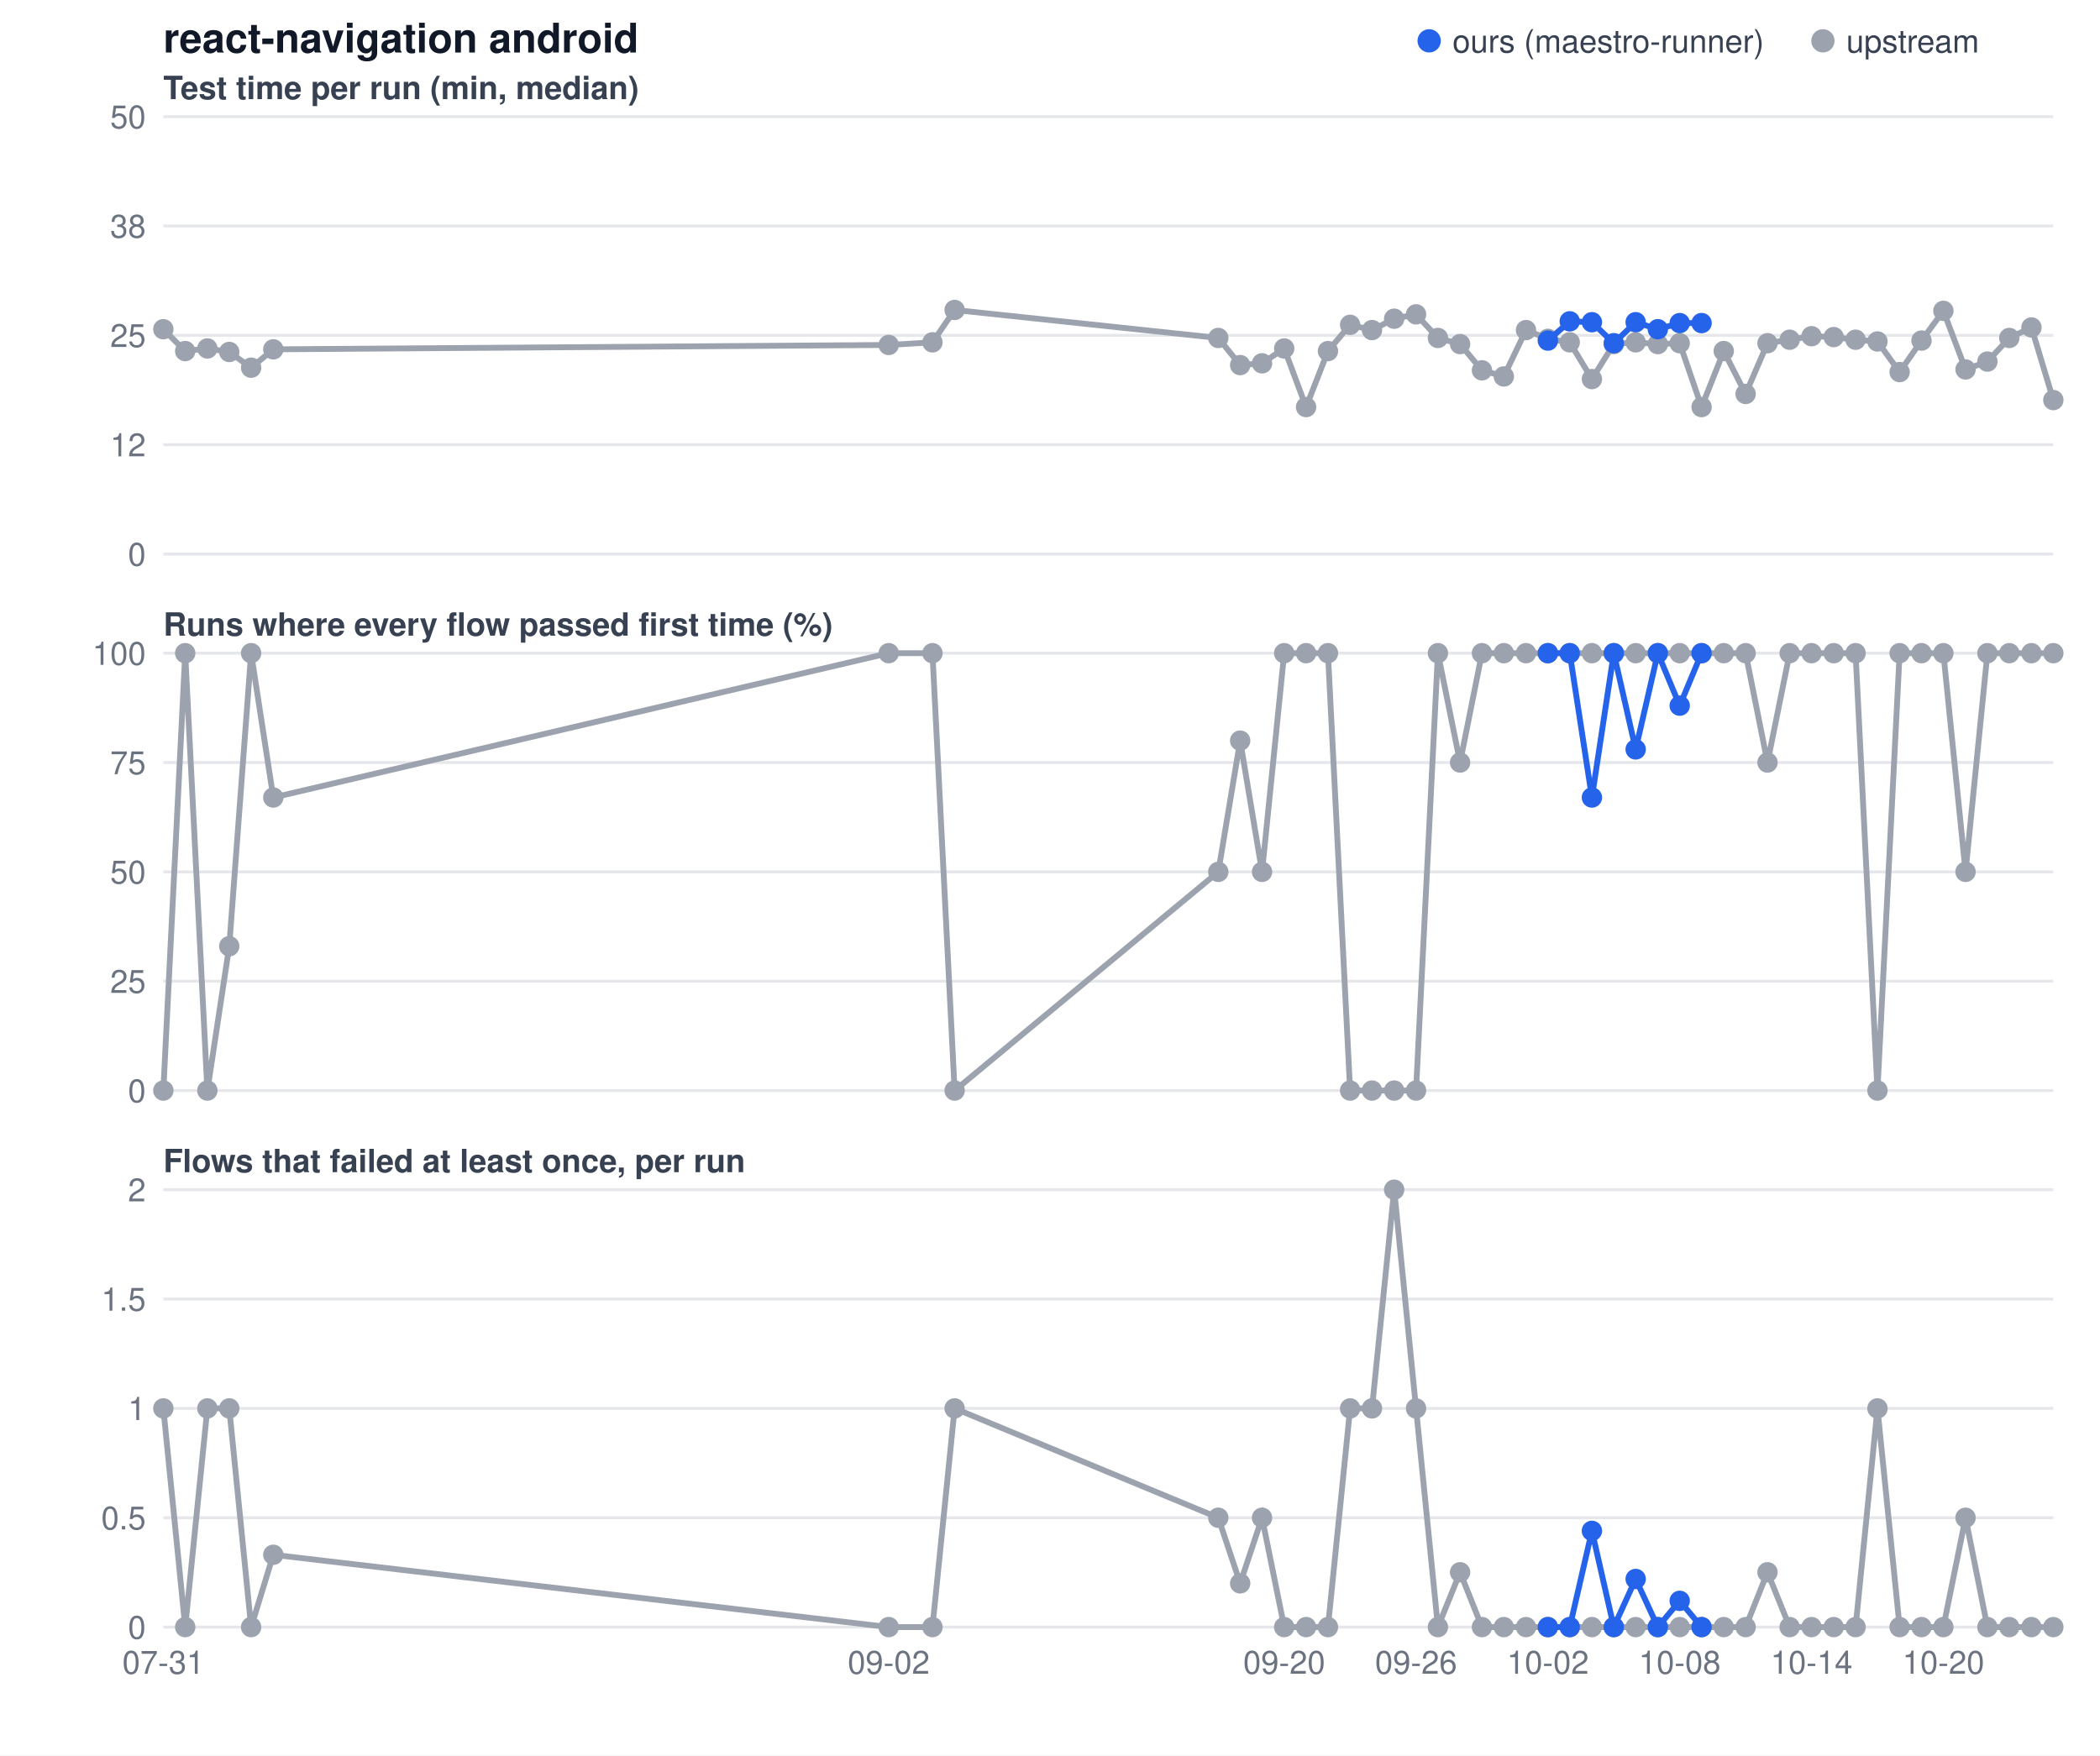
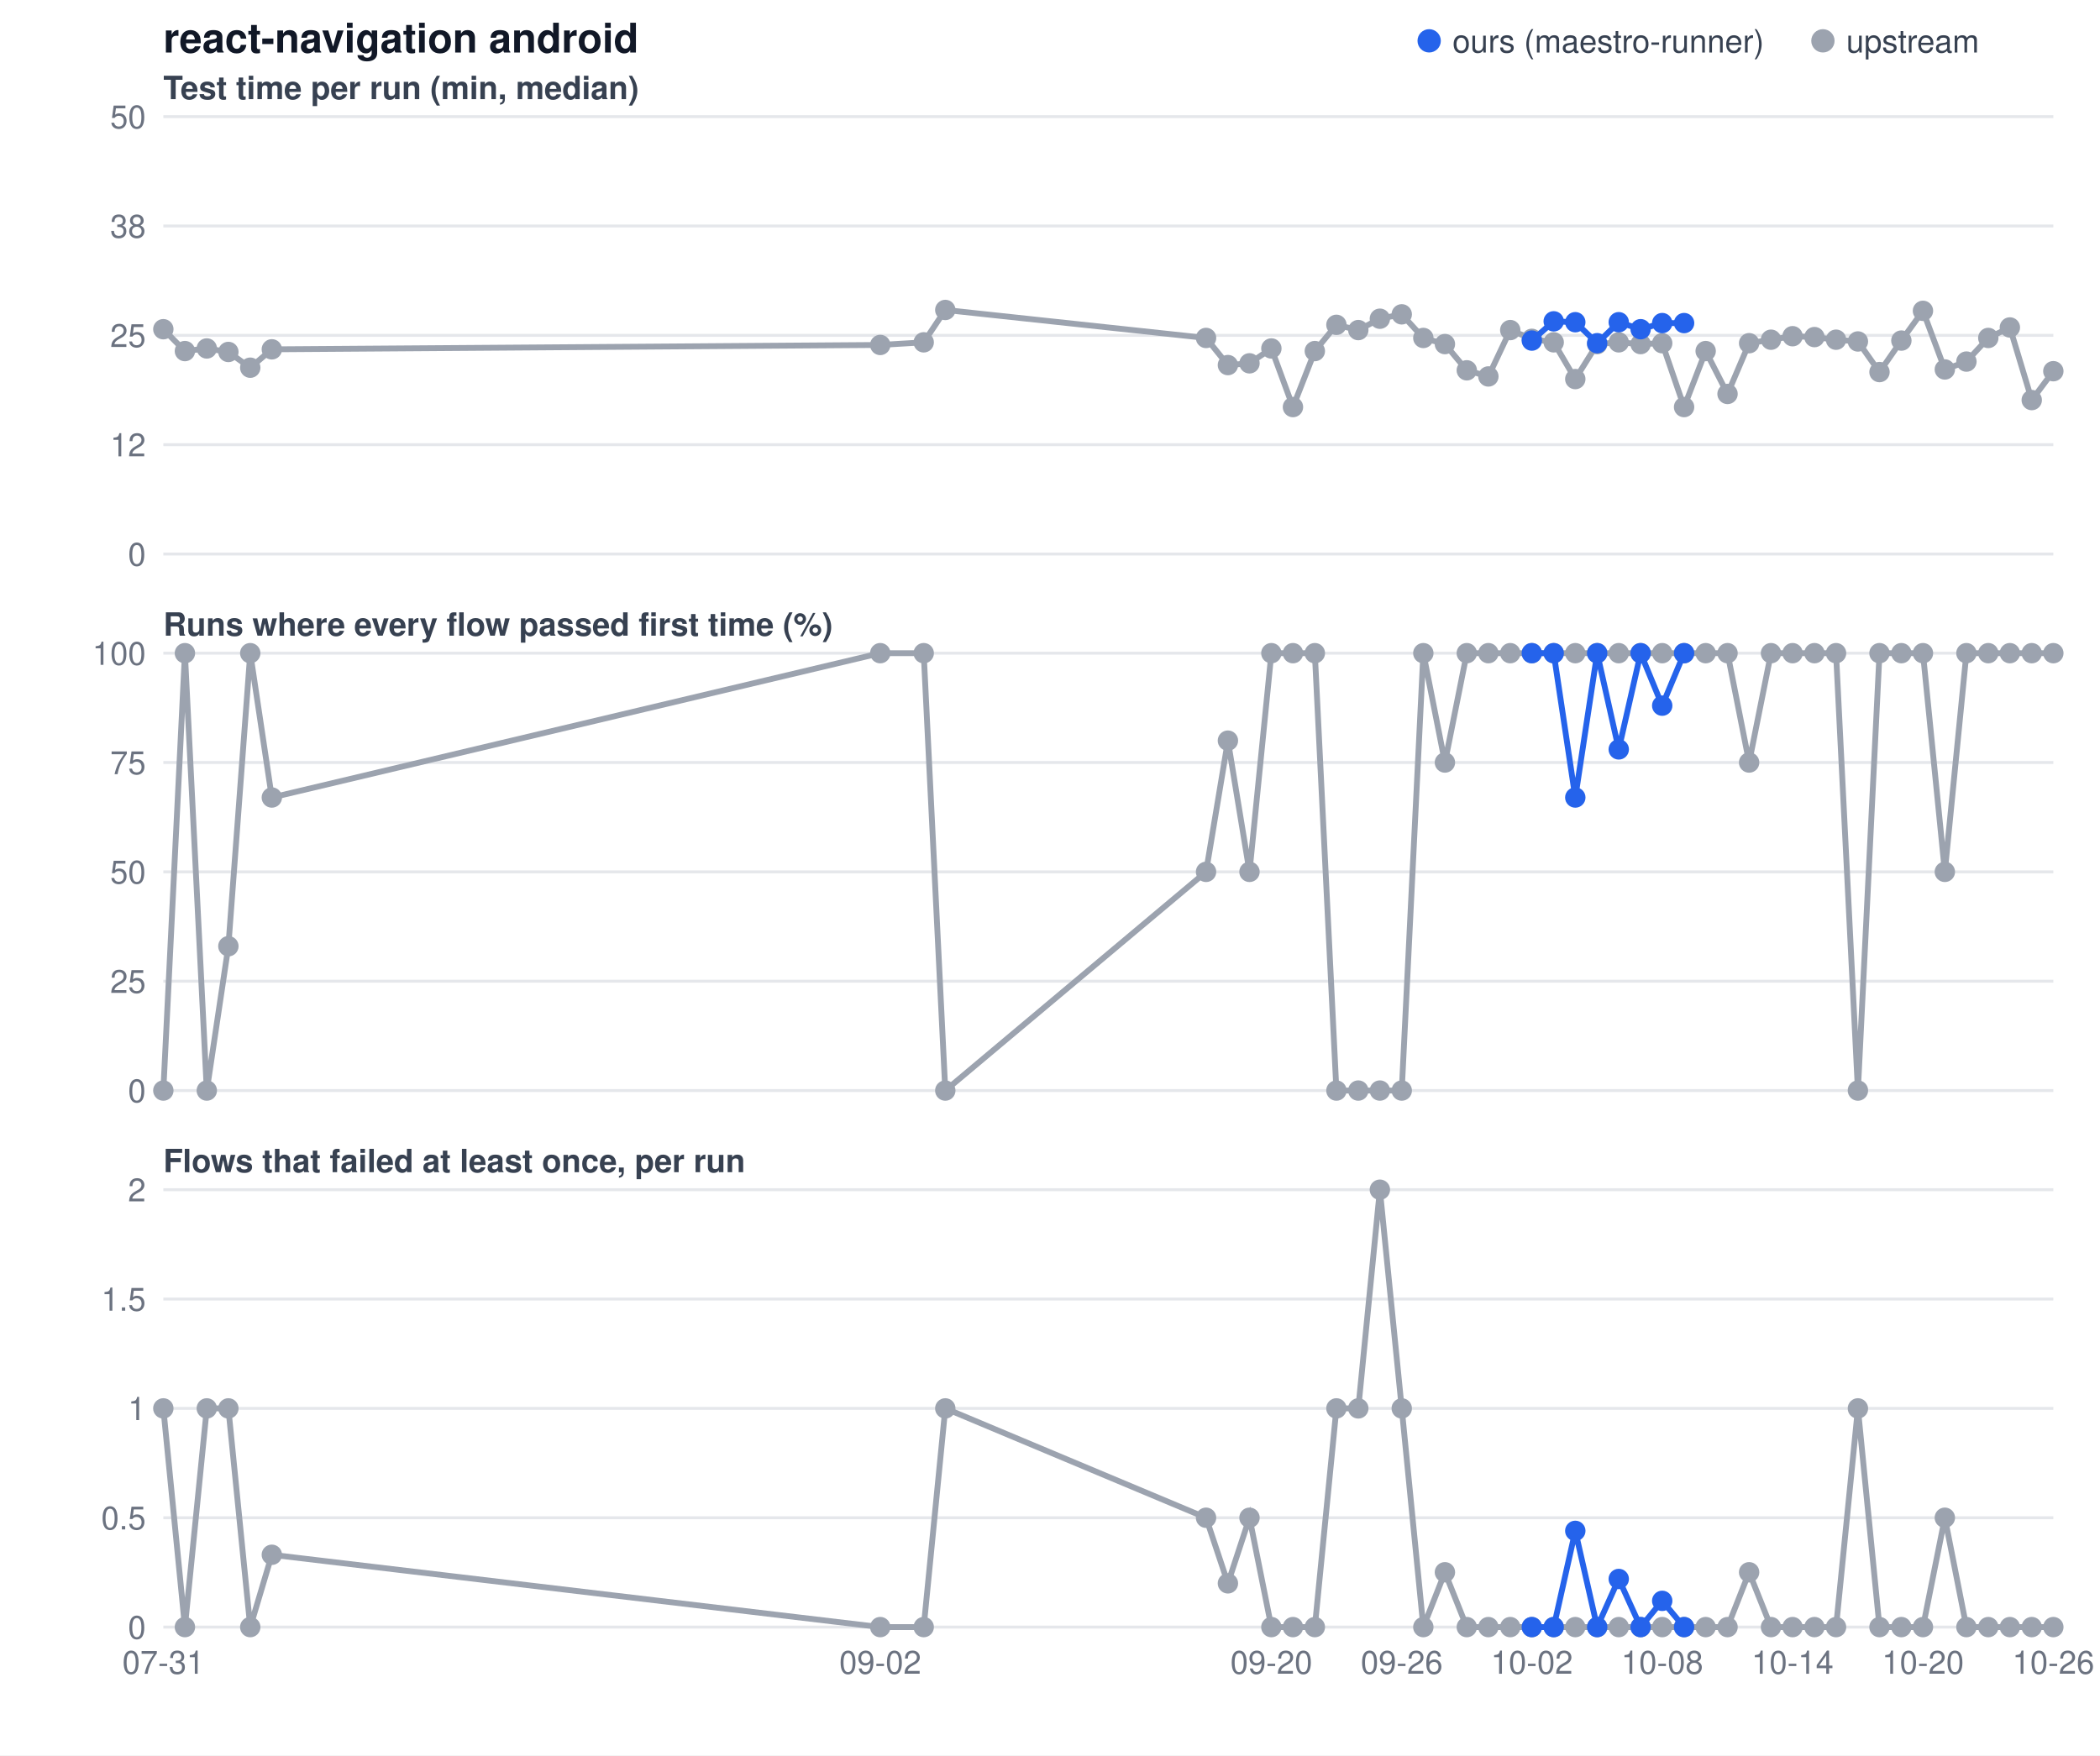
<svg xmlns="http://www.w3.org/2000/svg" width="720" height="602" font-family="-apple-system,Segoe UI,Helvetica,Arial,sans-serif" font-size="11">
  <rect width="100%" height="100%" fill="#ffffff" />
  <text x="56" y="18" font-size="14" font-weight="600" fill="#111827">react-navigation android</text>
  <circle cx="490" cy="14" r="4" fill="#2563eb" />
  <text x="498" y="18" fill="#374151">ours (maestro-runner)</text>
  <circle cx="625" cy="14" r="4" fill="#9ca3af" />
  <text x="633" y="18" fill="#374151">upstream</text>
  <text x="56" y="34" fill="#374151" font-weight="600">Test time per run (min, median)</text>
  <line x1="56" x2="704" y1="190.0" y2="190.0" stroke="#e5e7eb" />
  <text x="50" y="194.0" text-anchor="end" fill="#6b7280">0</text>
  <line x1="56" x2="704" y1="152.5" y2="152.5" stroke="#e5e7eb" />
  <text x="50" y="156.5" text-anchor="end" fill="#6b7280">12</text>
  <line x1="56" x2="704" y1="115.0" y2="115.0" stroke="#e5e7eb" />
  <text x="50" y="119.0" text-anchor="end" fill="#6b7280">25</text>
  <line x1="56" x2="704" y1="77.5" y2="77.5" stroke="#e5e7eb" />
  <text x="50" y="81.5" text-anchor="end" fill="#6b7280">38</text>
  <line x1="56" x2="704" y1="40.0" y2="40.0" stroke="#e5e7eb" />
  <text x="50" y="44.0" text-anchor="end" fill="#6b7280">50</text>
-   <polyline fill="none" stroke="#9ca3af" stroke-width="2" points="56.0,112.9 63.5,120.4 71.1,119.5 78.6,120.7 86.1,126.1 93.7,119.8 304.7,118.3 319.7,117.4 327.3,106.3 417.7,115.9 425.2,125.2 432.7,124.6 440.3,119.5 447.8,139.6 455.3,120.4 462.9,111.4 470.4,113.2 478.0,109.3 485.5,107.8 493.0,115.9 500.6,118.0 508.1,127.0 515.6,129.1 523.2,113.2 530.7,116.2 538.2,117.4 545.8,130.0 553.3,118.0 560.8,117.4 568.4,118.0 575.9,117.7 583.4,139.6 591.0,120.4 598.5,135.1 606.0,117.7 613.6,116.5 621.1,115.3 628.7,115.6 636.2,116.5 643.7,117.1 651.3,127.6 658.8,116.8 666.3,106.6 673.9,126.7 681.4,124.0 688.9,115.9 696.5,112.3 704.0,137.2" />
+   <polyline fill="none" stroke="#9ca3af" stroke-width="2" points="56.0,112.9 63.4,120.4 70.9,119.5 78.3,120.7 85.8,126.1 93.2,119.8 301.8,118.3 316.7,117.4 324.1,106.3 413.5,115.9 421.0,125.2 428.4,124.6 435.9,119.5 443.3,139.6 450.8,120.4 458.2,111.4 465.7,113.2 473.1,109.3 480.6,107.8 488.0,115.9 495.4,118.0 502.9,127.0 510.3,129.1 517.8,113.2 525.2,116.2 532.7,117.4 540.1,130.0 547.6,118.0 555.0,117.4 562.5,118.0 569.9,117.7 577.4,139.6 584.8,120.4 592.3,135.1 599.7,117.7 607.2,116.5 614.6,115.3 622.1,115.6 629.5,116.5 637.0,117.1 644.4,127.6 651.9,116.8 659.3,106.6 666.8,126.7 674.2,124.0 681.7,115.9 689.1,112.3 696.6,137.2 704.0,127.3" />
  <circle cx="56.0" cy="112.9" r="3.5" fill="#9ca3af" />
-   <circle cx="63.5" cy="120.4" r="3.5" fill="#9ca3af" />
-   <circle cx="71.1" cy="119.5" r="3.5" fill="#9ca3af" />
-   <circle cx="78.6" cy="120.7" r="3.5" fill="#9ca3af" />
-   <circle cx="86.1" cy="126.1" r="3.5" fill="#9ca3af" />
-   <circle cx="93.7" cy="119.8" r="3.5" fill="#9ca3af" />
-   <circle cx="304.7" cy="118.3" r="3.5" fill="#9ca3af" />
-   <circle cx="319.7" cy="117.4" r="3.5" fill="#9ca3af" />
-   <circle cx="327.3" cy="106.3" r="3.5" fill="#9ca3af" />
-   <circle cx="417.7" cy="115.9" r="3.5" fill="#9ca3af" />
-   <circle cx="425.2" cy="125.2" r="3.5" fill="#9ca3af" />
-   <circle cx="432.7" cy="124.6" r="3.5" fill="#9ca3af" />
-   <circle cx="440.3" cy="119.5" r="3.5" fill="#9ca3af" />
-   <circle cx="447.8" cy="139.6" r="3.5" fill="#9ca3af" />
-   <circle cx="455.3" cy="120.4" r="3.5" fill="#9ca3af" />
-   <circle cx="462.9" cy="111.4" r="3.5" fill="#9ca3af" />
-   <circle cx="470.4" cy="113.2" r="3.5" fill="#9ca3af" />
-   <circle cx="478.0" cy="109.3" r="3.5" fill="#9ca3af" />
-   <circle cx="485.5" cy="107.8" r="3.5" fill="#9ca3af" />
-   <circle cx="493.0" cy="115.9" r="3.5" fill="#9ca3af" />
-   <circle cx="500.6" cy="118.0" r="3.5" fill="#9ca3af" />
-   <circle cx="508.1" cy="127.0" r="3.5" fill="#9ca3af" />
-   <circle cx="515.6" cy="129.1" r="3.5" fill="#9ca3af" />
-   <circle cx="523.2" cy="113.2" r="3.5" fill="#9ca3af" />
-   <circle cx="530.7" cy="116.2" r="3.5" fill="#9ca3af" />
-   <circle cx="538.2" cy="117.4" r="3.5" fill="#9ca3af" />
-   <circle cx="545.8" cy="130.0" r="3.5" fill="#9ca3af" />
-   <circle cx="553.3" cy="118.0" r="3.5" fill="#9ca3af" />
-   <circle cx="560.8" cy="117.4" r="3.5" fill="#9ca3af" />
-   <circle cx="568.4" cy="118.0" r="3.5" fill="#9ca3af" />
-   <circle cx="575.9" cy="117.7" r="3.5" fill="#9ca3af" />
-   <circle cx="583.4" cy="139.6" r="3.5" fill="#9ca3af" />
-   <circle cx="591.0" cy="120.4" r="3.5" fill="#9ca3af" />
-   <circle cx="598.5" cy="135.1" r="3.5" fill="#9ca3af" />
-   <circle cx="606.0" cy="117.7" r="3.5" fill="#9ca3af" />
-   <circle cx="613.6" cy="116.5" r="3.5" fill="#9ca3af" />
-   <circle cx="621.1" cy="115.3" r="3.5" fill="#9ca3af" />
-   <circle cx="628.7" cy="115.6" r="3.5" fill="#9ca3af" />
-   <circle cx="636.2" cy="116.5" r="3.5" fill="#9ca3af" />
-   <circle cx="643.7" cy="117.1" r="3.5" fill="#9ca3af" />
-   <circle cx="651.3" cy="127.6" r="3.5" fill="#9ca3af" />
-   <circle cx="658.8" cy="116.8" r="3.5" fill="#9ca3af" />
-   <circle cx="666.3" cy="106.6" r="3.5" fill="#9ca3af" />
-   <circle cx="673.9" cy="126.7" r="3.5" fill="#9ca3af" />
-   <circle cx="681.4" cy="124.0" r="3.5" fill="#9ca3af" />
-   <circle cx="688.9" cy="115.9" r="3.5" fill="#9ca3af" />
-   <circle cx="696.5" cy="112.3" r="3.5" fill="#9ca3af" />
-   <circle cx="704.0" cy="137.2" r="3.5" fill="#9ca3af" />
-   <polyline fill="none" stroke="#2563eb" stroke-width="2" points="530.7,116.8 538.2,110.2 545.8,110.5 553.3,117.7 560.8,110.5 568.4,112.9 575.9,110.8 583.4,110.8" />
-   <circle cx="530.7" cy="116.8" r="3.5" fill="#2563eb" />
-   <circle cx="538.2" cy="110.2" r="3.5" fill="#2563eb" />
-   <circle cx="545.8" cy="110.5" r="3.5" fill="#2563eb" />
-   <circle cx="553.3" cy="117.7" r="3.5" fill="#2563eb" />
-   <circle cx="560.8" cy="110.5" r="3.5" fill="#2563eb" />
-   <circle cx="568.4" cy="112.9" r="3.5" fill="#2563eb" />
-   <circle cx="575.9" cy="110.8" r="3.5" fill="#2563eb" />
-   <circle cx="583.4" cy="110.8" r="3.5" fill="#2563eb" />
+   <circle cx="63.4" cy="120.4" r="3.5" fill="#9ca3af" />
+   <circle cx="70.9" cy="119.5" r="3.5" fill="#9ca3af" />
+   <circle cx="78.3" cy="120.7" r="3.5" fill="#9ca3af" />
+   <circle cx="85.8" cy="126.1" r="3.5" fill="#9ca3af" />
+   <circle cx="93.2" cy="119.8" r="3.5" fill="#9ca3af" />
+   <circle cx="301.8" cy="118.3" r="3.5" fill="#9ca3af" />
+   <circle cx="316.7" cy="117.4" r="3.5" fill="#9ca3af" />
+   <circle cx="324.1" cy="106.3" r="3.5" fill="#9ca3af" />
+   <circle cx="413.5" cy="115.9" r="3.5" fill="#9ca3af" />
+   <circle cx="421.0" cy="125.2" r="3.5" fill="#9ca3af" />
+   <circle cx="428.4" cy="124.6" r="3.5" fill="#9ca3af" />
+   <circle cx="435.9" cy="119.5" r="3.5" fill="#9ca3af" />
+   <circle cx="443.3" cy="139.6" r="3.5" fill="#9ca3af" />
+   <circle cx="450.8" cy="120.4" r="3.5" fill="#9ca3af" />
+   <circle cx="458.2" cy="111.4" r="3.5" fill="#9ca3af" />
+   <circle cx="465.7" cy="113.2" r="3.5" fill="#9ca3af" />
+   <circle cx="473.1" cy="109.3" r="3.5" fill="#9ca3af" />
+   <circle cx="480.6" cy="107.8" r="3.5" fill="#9ca3af" />
+   <circle cx="488.0" cy="115.9" r="3.5" fill="#9ca3af" />
+   <circle cx="495.4" cy="118.0" r="3.5" fill="#9ca3af" />
+   <circle cx="502.9" cy="127.0" r="3.5" fill="#9ca3af" />
+   <circle cx="510.3" cy="129.1" r="3.5" fill="#9ca3af" />
+   <circle cx="517.8" cy="113.2" r="3.5" fill="#9ca3af" />
+   <circle cx="525.2" cy="116.2" r="3.5" fill="#9ca3af" />
+   <circle cx="532.7" cy="117.4" r="3.5" fill="#9ca3af" />
+   <circle cx="540.1" cy="130.0" r="3.5" fill="#9ca3af" />
+   <circle cx="547.6" cy="118.0" r="3.5" fill="#9ca3af" />
+   <circle cx="555.0" cy="117.4" r="3.5" fill="#9ca3af" />
+   <circle cx="562.5" cy="118.0" r="3.5" fill="#9ca3af" />
+   <circle cx="569.9" cy="117.7" r="3.5" fill="#9ca3af" />
+   <circle cx="577.4" cy="139.6" r="3.5" fill="#9ca3af" />
+   <circle cx="584.8" cy="120.4" r="3.5" fill="#9ca3af" />
+   <circle cx="592.3" cy="135.1" r="3.5" fill="#9ca3af" />
+   <circle cx="599.7" cy="117.7" r="3.5" fill="#9ca3af" />
+   <circle cx="607.2" cy="116.5" r="3.5" fill="#9ca3af" />
+   <circle cx="614.6" cy="115.3" r="3.5" fill="#9ca3af" />
+   <circle cx="622.1" cy="115.6" r="3.5" fill="#9ca3af" />
+   <circle cx="629.5" cy="116.5" r="3.5" fill="#9ca3af" />
+   <circle cx="637.0" cy="117.1" r="3.5" fill="#9ca3af" />
+   <circle cx="644.4" cy="127.6" r="3.5" fill="#9ca3af" />
+   <circle cx="651.9" cy="116.8" r="3.5" fill="#9ca3af" />
+   <circle cx="659.3" cy="106.6" r="3.5" fill="#9ca3af" />
+   <circle cx="666.8" cy="126.7" r="3.5" fill="#9ca3af" />
+   <circle cx="674.2" cy="124.0" r="3.5" fill="#9ca3af" />
+   <circle cx="681.7" cy="115.9" r="3.5" fill="#9ca3af" />
+   <circle cx="689.1" cy="112.3" r="3.5" fill="#9ca3af" />
+   <circle cx="696.6" cy="137.2" r="3.5" fill="#9ca3af" />
+   <circle cx="704.0" cy="127.3" r="3.5" fill="#9ca3af" />
+   <polyline fill="none" stroke="#2563eb" stroke-width="2" points="525.2,116.8 532.7,110.2 540.1,110.5 547.6,117.7 555.0,110.5 562.5,112.9 569.9,110.8 577.4,110.8" />
+   <circle cx="525.2" cy="116.8" r="3.5" fill="#2563eb" />
+   <circle cx="532.7" cy="110.2" r="3.5" fill="#2563eb" />
+   <circle cx="540.1" cy="110.5" r="3.5" fill="#2563eb" />
+   <circle cx="547.6" cy="117.7" r="3.5" fill="#2563eb" />
+   <circle cx="555.0" cy="110.5" r="3.5" fill="#2563eb" />
+   <circle cx="562.5" cy="112.9" r="3.5" fill="#2563eb" />
+   <circle cx="569.9" cy="110.8" r="3.5" fill="#2563eb" />
+   <circle cx="577.4" cy="110.8" r="3.5" fill="#2563eb" />
  <text x="56" y="218" fill="#374151" font-weight="600">Runs where every flow passed first time (%)</text>
  <line x1="56" x2="704" y1="374.0" y2="374.0" stroke="#e5e7eb" />
  <text x="50" y="378.0" text-anchor="end" fill="#6b7280">0</text>
  <line x1="56" x2="704" y1="336.5" y2="336.5" stroke="#e5e7eb" />
  <text x="50" y="340.5" text-anchor="end" fill="#6b7280">25</text>
  <line x1="56" x2="704" y1="299.0" y2="299.0" stroke="#e5e7eb" />
  <text x="50" y="303.0" text-anchor="end" fill="#6b7280">50</text>
  <line x1="56" x2="704" y1="261.5" y2="261.5" stroke="#e5e7eb" />
  <text x="50" y="265.5" text-anchor="end" fill="#6b7280">75</text>
  <line x1="56" x2="704" y1="224.0" y2="224.0" stroke="#e5e7eb" />
  <text x="50" y="228.0" text-anchor="end" fill="#6b7280">100</text>
-   <polyline fill="none" stroke="#9ca3af" stroke-width="2" points="56.0,374.0 63.5,224.0 71.1,374.0 78.6,324.5 86.1,224.0 93.7,273.5 304.7,224.0 319.7,224.0 327.3,374.0 417.7,299.0 425.2,254.0 432.7,299.0 440.3,224.0 447.8,224.0 455.3,224.0 462.9,374.0 470.4,374.0 478.0,374.0 485.5,374.0 493.0,224.0 500.6,261.5 508.1,224.0 515.6,224.0 523.2,224.0 530.7,224.0 538.2,224.0 545.8,224.0 553.3,224.0 560.8,224.0 568.4,224.0 575.9,224.0 583.4,224.0 591.0,224.0 598.5,224.0 606.0,261.5 613.6,224.0 621.1,224.0 628.7,224.0 636.2,224.0 643.7,374.0 651.3,224.0 658.8,224.0 666.3,224.0 673.9,299.0 681.4,224.0 688.9,224.0 696.5,224.0 704.0,224.0" />
+   <polyline fill="none" stroke="#9ca3af" stroke-width="2" points="56.0,374.0 63.4,224.0 70.9,374.0 78.3,324.5 85.8,224.0 93.2,273.5 301.8,224.0 316.7,224.0 324.1,374.0 413.5,299.0 421.0,254.0 428.4,299.0 435.9,224.0 443.3,224.0 450.8,224.0 458.2,374.0 465.7,374.0 473.1,374.0 480.6,374.0 488.0,224.0 495.4,261.5 502.9,224.0 510.3,224.0 517.8,224.0 525.2,224.0 532.7,224.0 540.1,224.0 547.6,224.0 555.0,224.0 562.5,224.0 569.9,224.0 577.4,224.0 584.8,224.0 592.3,224.0 599.7,261.5 607.2,224.0 614.6,224.0 622.1,224.0 629.5,224.0 637.0,374.0 644.4,224.0 651.9,224.0 659.3,224.0 666.8,299.0 674.2,224.0 681.7,224.0 689.1,224.0 696.6,224.0 704.0,224.0" />
  <circle cx="56.0" cy="374.0" r="3.5" fill="#9ca3af" />
-   <circle cx="63.5" cy="224.0" r="3.5" fill="#9ca3af" />
-   <circle cx="71.1" cy="374.0" r="3.5" fill="#9ca3af" />
-   <circle cx="78.6" cy="324.5" r="3.5" fill="#9ca3af" />
-   <circle cx="86.1" cy="224.0" r="3.5" fill="#9ca3af" />
-   <circle cx="93.7" cy="273.5" r="3.5" fill="#9ca3af" />
-   <circle cx="304.7" cy="224.0" r="3.5" fill="#9ca3af" />
-   <circle cx="319.7" cy="224.0" r="3.5" fill="#9ca3af" />
-   <circle cx="327.3" cy="374.0" r="3.5" fill="#9ca3af" />
-   <circle cx="417.7" cy="299.0" r="3.5" fill="#9ca3af" />
-   <circle cx="425.2" cy="254.0" r="3.5" fill="#9ca3af" />
-   <circle cx="432.7" cy="299.0" r="3.5" fill="#9ca3af" />
-   <circle cx="440.3" cy="224.0" r="3.5" fill="#9ca3af" />
-   <circle cx="447.8" cy="224.0" r="3.5" fill="#9ca3af" />
-   <circle cx="455.3" cy="224.0" r="3.5" fill="#9ca3af" />
-   <circle cx="462.9" cy="374.0" r="3.5" fill="#9ca3af" />
-   <circle cx="470.4" cy="374.0" r="3.5" fill="#9ca3af" />
-   <circle cx="478.0" cy="374.0" r="3.5" fill="#9ca3af" />
-   <circle cx="485.5" cy="374.0" r="3.5" fill="#9ca3af" />
-   <circle cx="493.0" cy="224.0" r="3.5" fill="#9ca3af" />
-   <circle cx="500.6" cy="261.5" r="3.5" fill="#9ca3af" />
-   <circle cx="508.1" cy="224.0" r="3.5" fill="#9ca3af" />
-   <circle cx="515.6" cy="224.0" r="3.5" fill="#9ca3af" />
-   <circle cx="523.2" cy="224.0" r="3.5" fill="#9ca3af" />
-   <circle cx="530.7" cy="224.0" r="3.5" fill="#9ca3af" />
-   <circle cx="538.2" cy="224.0" r="3.5" fill="#9ca3af" />
-   <circle cx="545.8" cy="224.0" r="3.5" fill="#9ca3af" />
-   <circle cx="553.3" cy="224.0" r="3.5" fill="#9ca3af" />
-   <circle cx="560.8" cy="224.0" r="3.5" fill="#9ca3af" />
-   <circle cx="568.4" cy="224.0" r="3.5" fill="#9ca3af" />
-   <circle cx="575.9" cy="224.0" r="3.5" fill="#9ca3af" />
-   <circle cx="583.4" cy="224.0" r="3.5" fill="#9ca3af" />
-   <circle cx="591.0" cy="224.0" r="3.5" fill="#9ca3af" />
-   <circle cx="598.5" cy="224.0" r="3.5" fill="#9ca3af" />
-   <circle cx="606.0" cy="261.5" r="3.5" fill="#9ca3af" />
-   <circle cx="613.6" cy="224.0" r="3.5" fill="#9ca3af" />
-   <circle cx="621.1" cy="224.0" r="3.5" fill="#9ca3af" />
-   <circle cx="628.7" cy="224.0" r="3.5" fill="#9ca3af" />
-   <circle cx="636.2" cy="224.0" r="3.5" fill="#9ca3af" />
-   <circle cx="643.7" cy="374.0" r="3.5" fill="#9ca3af" />
-   <circle cx="651.3" cy="224.0" r="3.5" fill="#9ca3af" />
-   <circle cx="658.8" cy="224.0" r="3.5" fill="#9ca3af" />
-   <circle cx="666.3" cy="224.0" r="3.5" fill="#9ca3af" />
-   <circle cx="673.9" cy="299.0" r="3.5" fill="#9ca3af" />
-   <circle cx="681.4" cy="224.0" r="3.5" fill="#9ca3af" />
-   <circle cx="688.9" cy="224.0" r="3.5" fill="#9ca3af" />
-   <circle cx="696.5" cy="224.0" r="3.5" fill="#9ca3af" />
+   <circle cx="63.4" cy="224.0" r="3.5" fill="#9ca3af" />
+   <circle cx="70.9" cy="374.0" r="3.5" fill="#9ca3af" />
+   <circle cx="78.3" cy="324.5" r="3.5" fill="#9ca3af" />
+   <circle cx="85.8" cy="224.0" r="3.5" fill="#9ca3af" />
+   <circle cx="93.2" cy="273.5" r="3.5" fill="#9ca3af" />
+   <circle cx="301.8" cy="224.0" r="3.5" fill="#9ca3af" />
+   <circle cx="316.7" cy="224.0" r="3.5" fill="#9ca3af" />
+   <circle cx="324.1" cy="374.0" r="3.5" fill="#9ca3af" />
+   <circle cx="413.5" cy="299.0" r="3.5" fill="#9ca3af" />
+   <circle cx="421.0" cy="254.0" r="3.5" fill="#9ca3af" />
+   <circle cx="428.4" cy="299.0" r="3.5" fill="#9ca3af" />
+   <circle cx="435.9" cy="224.0" r="3.5" fill="#9ca3af" />
+   <circle cx="443.3" cy="224.0" r="3.5" fill="#9ca3af" />
+   <circle cx="450.8" cy="224.0" r="3.5" fill="#9ca3af" />
+   <circle cx="458.2" cy="374.0" r="3.5" fill="#9ca3af" />
+   <circle cx="465.7" cy="374.0" r="3.5" fill="#9ca3af" />
+   <circle cx="473.1" cy="374.0" r="3.5" fill="#9ca3af" />
+   <circle cx="480.6" cy="374.0" r="3.5" fill="#9ca3af" />
+   <circle cx="488.0" cy="224.0" r="3.5" fill="#9ca3af" />
+   <circle cx="495.4" cy="261.5" r="3.5" fill="#9ca3af" />
+   <circle cx="502.9" cy="224.0" r="3.5" fill="#9ca3af" />
+   <circle cx="510.3" cy="224.0" r="3.5" fill="#9ca3af" />
+   <circle cx="517.8" cy="224.0" r="3.5" fill="#9ca3af" />
+   <circle cx="525.2" cy="224.0" r="3.5" fill="#9ca3af" />
+   <circle cx="532.7" cy="224.0" r="3.5" fill="#9ca3af" />
+   <circle cx="540.1" cy="224.0" r="3.5" fill="#9ca3af" />
+   <circle cx="547.6" cy="224.0" r="3.5" fill="#9ca3af" />
+   <circle cx="555.0" cy="224.0" r="3.5" fill="#9ca3af" />
+   <circle cx="562.5" cy="224.0" r="3.5" fill="#9ca3af" />
+   <circle cx="569.9" cy="224.0" r="3.5" fill="#9ca3af" />
+   <circle cx="577.4" cy="224.0" r="3.5" fill="#9ca3af" />
+   <circle cx="584.8" cy="224.0" r="3.5" fill="#9ca3af" />
+   <circle cx="592.3" cy="224.0" r="3.5" fill="#9ca3af" />
+   <circle cx="599.7" cy="261.5" r="3.5" fill="#9ca3af" />
+   <circle cx="607.2" cy="224.0" r="3.5" fill="#9ca3af" />
+   <circle cx="614.6" cy="224.0" r="3.5" fill="#9ca3af" />
+   <circle cx="622.1" cy="224.0" r="3.5" fill="#9ca3af" />
+   <circle cx="629.5" cy="224.0" r="3.5" fill="#9ca3af" />
+   <circle cx="637.0" cy="374.0" r="3.5" fill="#9ca3af" />
+   <circle cx="644.4" cy="224.0" r="3.5" fill="#9ca3af" />
+   <circle cx="651.9" cy="224.0" r="3.5" fill="#9ca3af" />
+   <circle cx="659.3" cy="224.0" r="3.5" fill="#9ca3af" />
+   <circle cx="666.8" cy="299.0" r="3.5" fill="#9ca3af" />
+   <circle cx="674.2" cy="224.0" r="3.5" fill="#9ca3af" />
+   <circle cx="681.7" cy="224.0" r="3.5" fill="#9ca3af" />
+   <circle cx="689.1" cy="224.0" r="3.5" fill="#9ca3af" />
+   <circle cx="696.6" cy="224.0" r="3.5" fill="#9ca3af" />
  <circle cx="704.0" cy="224.0" r="3.5" fill="#9ca3af" />
-   <polyline fill="none" stroke="#2563eb" stroke-width="2" points="530.7,224.0 538.2,224.0 545.8,273.5 553.3,224.0 560.8,257.0 568.4,224.0 575.9,242.0 583.4,224.0" />
-   <circle cx="530.7" cy="224.0" r="3.5" fill="#2563eb" />
-   <circle cx="538.2" cy="224.0" r="3.5" fill="#2563eb" />
-   <circle cx="545.8" cy="273.5" r="3.5" fill="#2563eb" />
-   <circle cx="553.3" cy="224.0" r="3.5" fill="#2563eb" />
-   <circle cx="560.8" cy="257.0" r="3.5" fill="#2563eb" />
-   <circle cx="568.4" cy="224.0" r="3.5" fill="#2563eb" />
-   <circle cx="575.9" cy="242.0" r="3.5" fill="#2563eb" />
-   <circle cx="583.4" cy="224.0" r="3.5" fill="#2563eb" />
+   <polyline fill="none" stroke="#2563eb" stroke-width="2" points="525.2,224.0 532.7,224.0 540.1,273.5 547.6,224.0 555.0,257.0 562.5,224.0 569.9,242.0 577.4,224.0" />
+   <circle cx="525.2" cy="224.0" r="3.5" fill="#2563eb" />
+   <circle cx="532.7" cy="224.0" r="3.5" fill="#2563eb" />
+   <circle cx="540.1" cy="273.5" r="3.5" fill="#2563eb" />
+   <circle cx="547.6" cy="224.0" r="3.5" fill="#2563eb" />
+   <circle cx="555.0" cy="257.0" r="3.5" fill="#2563eb" />
+   <circle cx="562.5" cy="224.0" r="3.5" fill="#2563eb" />
+   <circle cx="569.9" cy="242.0" r="3.5" fill="#2563eb" />
+   <circle cx="577.4" cy="224.0" r="3.5" fill="#2563eb" />
  <text x="56" y="402" fill="#374151" font-weight="600">Flows that failed at least once, per run</text>
  <line x1="56" x2="704" y1="558.0" y2="558.0" stroke="#e5e7eb" />
  <text x="50" y="562.0" text-anchor="end" fill="#6b7280">0</text>
  <line x1="56" x2="704" y1="520.5" y2="520.5" stroke="#e5e7eb" />
  <text x="50" y="524.5" text-anchor="end" fill="#6b7280">0.5</text>
  <line x1="56" x2="704" y1="483.0" y2="483.0" stroke="#e5e7eb" />
  <text x="50" y="487.0" text-anchor="end" fill="#6b7280">1</text>
  <line x1="56" x2="704" y1="445.5" y2="445.5" stroke="#e5e7eb" />
  <text x="50" y="449.5" text-anchor="end" fill="#6b7280">1.5</text>
  <line x1="56" x2="704" y1="408.0" y2="408.0" stroke="#e5e7eb" />
  <text x="50" y="412.0" text-anchor="end" fill="#6b7280">2</text>
-   <polyline fill="none" stroke="#9ca3af" stroke-width="2" points="56.0,483.0 63.5,558.0 71.1,483.0 78.6,483.0 86.1,558.0 93.7,533.2 304.7,558.0 319.7,558.0 327.3,483.0 417.7,520.5 425.2,543.0 432.7,520.5 440.3,558.0 447.8,558.0 455.3,558.0 462.9,483.0 470.4,483.0 478.0,408.0 485.5,483.0 493.0,558.0 500.6,539.2 508.1,558.0 515.6,558.0 523.2,558.0 530.7,558.0 538.2,558.0 545.8,558.0 553.3,558.0 560.8,558.0 568.4,558.0 575.9,558.0 583.4,558.0 591.0,558.0 598.5,558.0 606.0,539.2 613.6,558.0 621.1,558.0 628.7,558.0 636.2,558.0 643.7,483.0 651.3,558.0 658.8,558.0 666.3,558.0 673.9,520.5 681.4,558.0 688.9,558.0 696.5,558.0 704.0,558.0" />
+   <polyline fill="none" stroke="#9ca3af" stroke-width="2" points="56.0,483.0 63.4,558.0 70.9,483.0 78.3,483.0 85.8,558.0 93.2,533.2 301.8,558.0 316.7,558.0 324.1,483.0 413.5,520.5 421.0,543.0 428.4,520.5 435.9,558.0 443.3,558.0 450.8,558.0 458.2,483.0 465.7,483.0 473.1,408.0 480.6,483.0 488.0,558.0 495.4,539.2 502.9,558.0 510.3,558.0 517.8,558.0 525.2,558.0 532.7,558.0 540.1,558.0 547.6,558.0 555.0,558.0 562.5,558.0 569.9,558.0 577.4,558.0 584.8,558.0 592.3,558.0 599.7,539.2 607.2,558.0 614.6,558.0 622.1,558.0 629.5,558.0 637.0,483.0 644.4,558.0 651.9,558.0 659.3,558.0 666.8,520.5 674.2,558.0 681.7,558.0 689.1,558.0 696.6,558.0 704.0,558.0" />
  <circle cx="56.0" cy="483.0" r="3.5" fill="#9ca3af" />
-   <circle cx="63.5" cy="558.0" r="3.5" fill="#9ca3af" />
-   <circle cx="71.1" cy="483.0" r="3.5" fill="#9ca3af" />
-   <circle cx="78.6" cy="483.0" r="3.5" fill="#9ca3af" />
-   <circle cx="86.1" cy="558.0" r="3.5" fill="#9ca3af" />
-   <circle cx="93.7" cy="533.2" r="3.5" fill="#9ca3af" />
-   <circle cx="304.7" cy="558.0" r="3.5" fill="#9ca3af" />
-   <circle cx="319.7" cy="558.0" r="3.5" fill="#9ca3af" />
-   <circle cx="327.3" cy="483.0" r="3.5" fill="#9ca3af" />
-   <circle cx="417.7" cy="520.5" r="3.5" fill="#9ca3af" />
-   <circle cx="425.2" cy="543.0" r="3.5" fill="#9ca3af" />
-   <circle cx="432.7" cy="520.5" r="3.5" fill="#9ca3af" />
-   <circle cx="440.3" cy="558.0" r="3.5" fill="#9ca3af" />
-   <circle cx="447.8" cy="558.0" r="3.5" fill="#9ca3af" />
-   <circle cx="455.3" cy="558.0" r="3.5" fill="#9ca3af" />
-   <circle cx="462.9" cy="483.0" r="3.5" fill="#9ca3af" />
-   <circle cx="470.4" cy="483.0" r="3.5" fill="#9ca3af" />
-   <circle cx="478.0" cy="408.0" r="3.5" fill="#9ca3af" />
-   <circle cx="485.5" cy="483.0" r="3.5" fill="#9ca3af" />
-   <circle cx="493.0" cy="558.0" r="3.5" fill="#9ca3af" />
-   <circle cx="500.6" cy="539.2" r="3.5" fill="#9ca3af" />
-   <circle cx="508.1" cy="558.0" r="3.5" fill="#9ca3af" />
-   <circle cx="515.6" cy="558.0" r="3.5" fill="#9ca3af" />
-   <circle cx="523.2" cy="558.0" r="3.5" fill="#9ca3af" />
-   <circle cx="530.7" cy="558.0" r="3.5" fill="#9ca3af" />
-   <circle cx="538.2" cy="558.0" r="3.5" fill="#9ca3af" />
-   <circle cx="545.8" cy="558.0" r="3.5" fill="#9ca3af" />
-   <circle cx="553.3" cy="558.0" r="3.5" fill="#9ca3af" />
-   <circle cx="560.8" cy="558.0" r="3.5" fill="#9ca3af" />
-   <circle cx="568.4" cy="558.0" r="3.5" fill="#9ca3af" />
-   <circle cx="575.9" cy="558.0" r="3.5" fill="#9ca3af" />
-   <circle cx="583.4" cy="558.0" r="3.5" fill="#9ca3af" />
-   <circle cx="591.0" cy="558.0" r="3.5" fill="#9ca3af" />
-   <circle cx="598.5" cy="558.0" r="3.5" fill="#9ca3af" />
-   <circle cx="606.0" cy="539.2" r="3.5" fill="#9ca3af" />
-   <circle cx="613.6" cy="558.0" r="3.5" fill="#9ca3af" />
-   <circle cx="621.1" cy="558.0" r="3.5" fill="#9ca3af" />
-   <circle cx="628.7" cy="558.0" r="3.5" fill="#9ca3af" />
-   <circle cx="636.2" cy="558.0" r="3.5" fill="#9ca3af" />
-   <circle cx="643.7" cy="483.0" r="3.5" fill="#9ca3af" />
-   <circle cx="651.3" cy="558.0" r="3.5" fill="#9ca3af" />
-   <circle cx="658.8" cy="558.0" r="3.5" fill="#9ca3af" />
-   <circle cx="666.3" cy="558.0" r="3.5" fill="#9ca3af" />
-   <circle cx="673.9" cy="520.5" r="3.5" fill="#9ca3af" />
-   <circle cx="681.4" cy="558.0" r="3.5" fill="#9ca3af" />
-   <circle cx="688.9" cy="558.0" r="3.5" fill="#9ca3af" />
-   <circle cx="696.5" cy="558.0" r="3.5" fill="#9ca3af" />
+   <circle cx="63.4" cy="558.0" r="3.5" fill="#9ca3af" />
+   <circle cx="70.9" cy="483.0" r="3.5" fill="#9ca3af" />
+   <circle cx="78.3" cy="483.0" r="3.5" fill="#9ca3af" />
+   <circle cx="85.8" cy="558.0" r="3.5" fill="#9ca3af" />
+   <circle cx="93.2" cy="533.2" r="3.5" fill="#9ca3af" />
+   <circle cx="301.8" cy="558.0" r="3.5" fill="#9ca3af" />
+   <circle cx="316.7" cy="558.0" r="3.5" fill="#9ca3af" />
+   <circle cx="324.1" cy="483.0" r="3.5" fill="#9ca3af" />
+   <circle cx="413.5" cy="520.5" r="3.5" fill="#9ca3af" />
+   <circle cx="421.0" cy="543.0" r="3.5" fill="#9ca3af" />
+   <circle cx="428.4" cy="520.5" r="3.5" fill="#9ca3af" />
+   <circle cx="435.9" cy="558.0" r="3.5" fill="#9ca3af" />
+   <circle cx="443.3" cy="558.0" r="3.5" fill="#9ca3af" />
+   <circle cx="450.8" cy="558.0" r="3.5" fill="#9ca3af" />
+   <circle cx="458.2" cy="483.0" r="3.5" fill="#9ca3af" />
+   <circle cx="465.7" cy="483.0" r="3.5" fill="#9ca3af" />
+   <circle cx="473.1" cy="408.0" r="3.5" fill="#9ca3af" />
+   <circle cx="480.6" cy="483.0" r="3.5" fill="#9ca3af" />
+   <circle cx="488.0" cy="558.0" r="3.5" fill="#9ca3af" />
+   <circle cx="495.4" cy="539.2" r="3.5" fill="#9ca3af" />
+   <circle cx="502.9" cy="558.0" r="3.5" fill="#9ca3af" />
+   <circle cx="510.3" cy="558.0" r="3.5" fill="#9ca3af" />
+   <circle cx="517.8" cy="558.0" r="3.5" fill="#9ca3af" />
+   <circle cx="525.2" cy="558.0" r="3.5" fill="#9ca3af" />
+   <circle cx="532.7" cy="558.0" r="3.5" fill="#9ca3af" />
+   <circle cx="540.1" cy="558.0" r="3.5" fill="#9ca3af" />
+   <circle cx="547.6" cy="558.0" r="3.5" fill="#9ca3af" />
+   <circle cx="555.0" cy="558.0" r="3.5" fill="#9ca3af" />
+   <circle cx="562.5" cy="558.0" r="3.5" fill="#9ca3af" />
+   <circle cx="569.9" cy="558.0" r="3.5" fill="#9ca3af" />
+   <circle cx="577.4" cy="558.0" r="3.5" fill="#9ca3af" />
+   <circle cx="584.8" cy="558.0" r="3.5" fill="#9ca3af" />
+   <circle cx="592.3" cy="558.0" r="3.5" fill="#9ca3af" />
+   <circle cx="599.7" cy="539.2" r="3.5" fill="#9ca3af" />
+   <circle cx="607.2" cy="558.0" r="3.5" fill="#9ca3af" />
+   <circle cx="614.6" cy="558.0" r="3.5" fill="#9ca3af" />
+   <circle cx="622.1" cy="558.0" r="3.5" fill="#9ca3af" />
+   <circle cx="629.5" cy="558.0" r="3.5" fill="#9ca3af" />
+   <circle cx="637.0" cy="483.0" r="3.5" fill="#9ca3af" />
+   <circle cx="644.4" cy="558.0" r="3.5" fill="#9ca3af" />
+   <circle cx="651.9" cy="558.0" r="3.5" fill="#9ca3af" />
+   <circle cx="659.3" cy="558.0" r="3.5" fill="#9ca3af" />
+   <circle cx="666.8" cy="520.5" r="3.5" fill="#9ca3af" />
+   <circle cx="674.2" cy="558.0" r="3.5" fill="#9ca3af" />
+   <circle cx="681.7" cy="558.0" r="3.5" fill="#9ca3af" />
+   <circle cx="689.1" cy="558.0" r="3.5" fill="#9ca3af" />
+   <circle cx="696.6" cy="558.0" r="3.5" fill="#9ca3af" />
  <circle cx="704.0" cy="558.0" r="3.5" fill="#9ca3af" />
-   <polyline fill="none" stroke="#2563eb" stroke-width="2" points="530.7,558.0 538.2,558.0 545.8,525.0 553.3,558.0 560.8,541.5 568.4,558.0 575.9,549.0 583.4,558.0" />
-   <circle cx="530.7" cy="558.0" r="3.5" fill="#2563eb" />
-   <circle cx="538.2" cy="558.0" r="3.5" fill="#2563eb" />
-   <circle cx="545.8" cy="525.0" r="3.5" fill="#2563eb" />
-   <circle cx="553.3" cy="558.0" r="3.5" fill="#2563eb" />
-   <circle cx="560.8" cy="541.5" r="3.5" fill="#2563eb" />
-   <circle cx="568.4" cy="558.0" r="3.5" fill="#2563eb" />
-   <circle cx="575.9" cy="549.0" r="3.5" fill="#2563eb" />
-   <circle cx="583.4" cy="558.0" r="3.5" fill="#2563eb" />
+   <polyline fill="none" stroke="#2563eb" stroke-width="2" points="525.2,558.0 532.7,558.0 540.1,525.0 547.6,558.0 555.0,541.5 562.5,558.0 569.9,549.0 577.4,558.0" />
+   <circle cx="525.2" cy="558.0" r="3.5" fill="#2563eb" />
+   <circle cx="532.7" cy="558.0" r="3.5" fill="#2563eb" />
+   <circle cx="540.1" cy="525.0" r="3.5" fill="#2563eb" />
+   <circle cx="547.6" cy="558.0" r="3.5" fill="#2563eb" />
+   <circle cx="555.0" cy="541.5" r="3.5" fill="#2563eb" />
+   <circle cx="562.5" cy="558.0" r="3.5" fill="#2563eb" />
+   <circle cx="569.9" cy="549.0" r="3.5" fill="#2563eb" />
+   <circle cx="577.4" cy="558.0" r="3.5" fill="#2563eb" />
  <text x="56.0" y="574" text-anchor="middle" fill="#6b7280">07-31</text>
-   <text x="304.7" y="574" text-anchor="middle" fill="#6b7280">09-02</text>
-   <text x="440.3" y="574" text-anchor="middle" fill="#6b7280">09-20</text>
-   <text x="485.5" y="574" text-anchor="middle" fill="#6b7280">09-26</text>
-   <text x="530.7" y="574" text-anchor="middle" fill="#6b7280">10-02</text>
-   <text x="575.9" y="574" text-anchor="middle" fill="#6b7280">10-08</text>
-   <text x="621.1" y="574" text-anchor="middle" fill="#6b7280">10-14</text>
-   <text x="666.3" y="574" text-anchor="middle" fill="#6b7280">10-20</text>
+   <text x="301.8" y="574" text-anchor="middle" fill="#6b7280">09-02</text>
+   <text x="435.9" y="574" text-anchor="middle" fill="#6b7280">09-20</text>
+   <text x="480.6" y="574" text-anchor="middle" fill="#6b7280">09-26</text>
+   <text x="525.2" y="574" text-anchor="middle" fill="#6b7280">10-02</text>
+   <text x="569.9" y="574" text-anchor="middle" fill="#6b7280">10-08</text>
+   <text x="614.6" y="574" text-anchor="middle" fill="#6b7280">10-14</text>
+   <text x="659.3" y="574" text-anchor="middle" fill="#6b7280">10-20</text>
+   <text x="704.0" y="574" text-anchor="middle" fill="#6b7280">10-26</text>
</svg>
